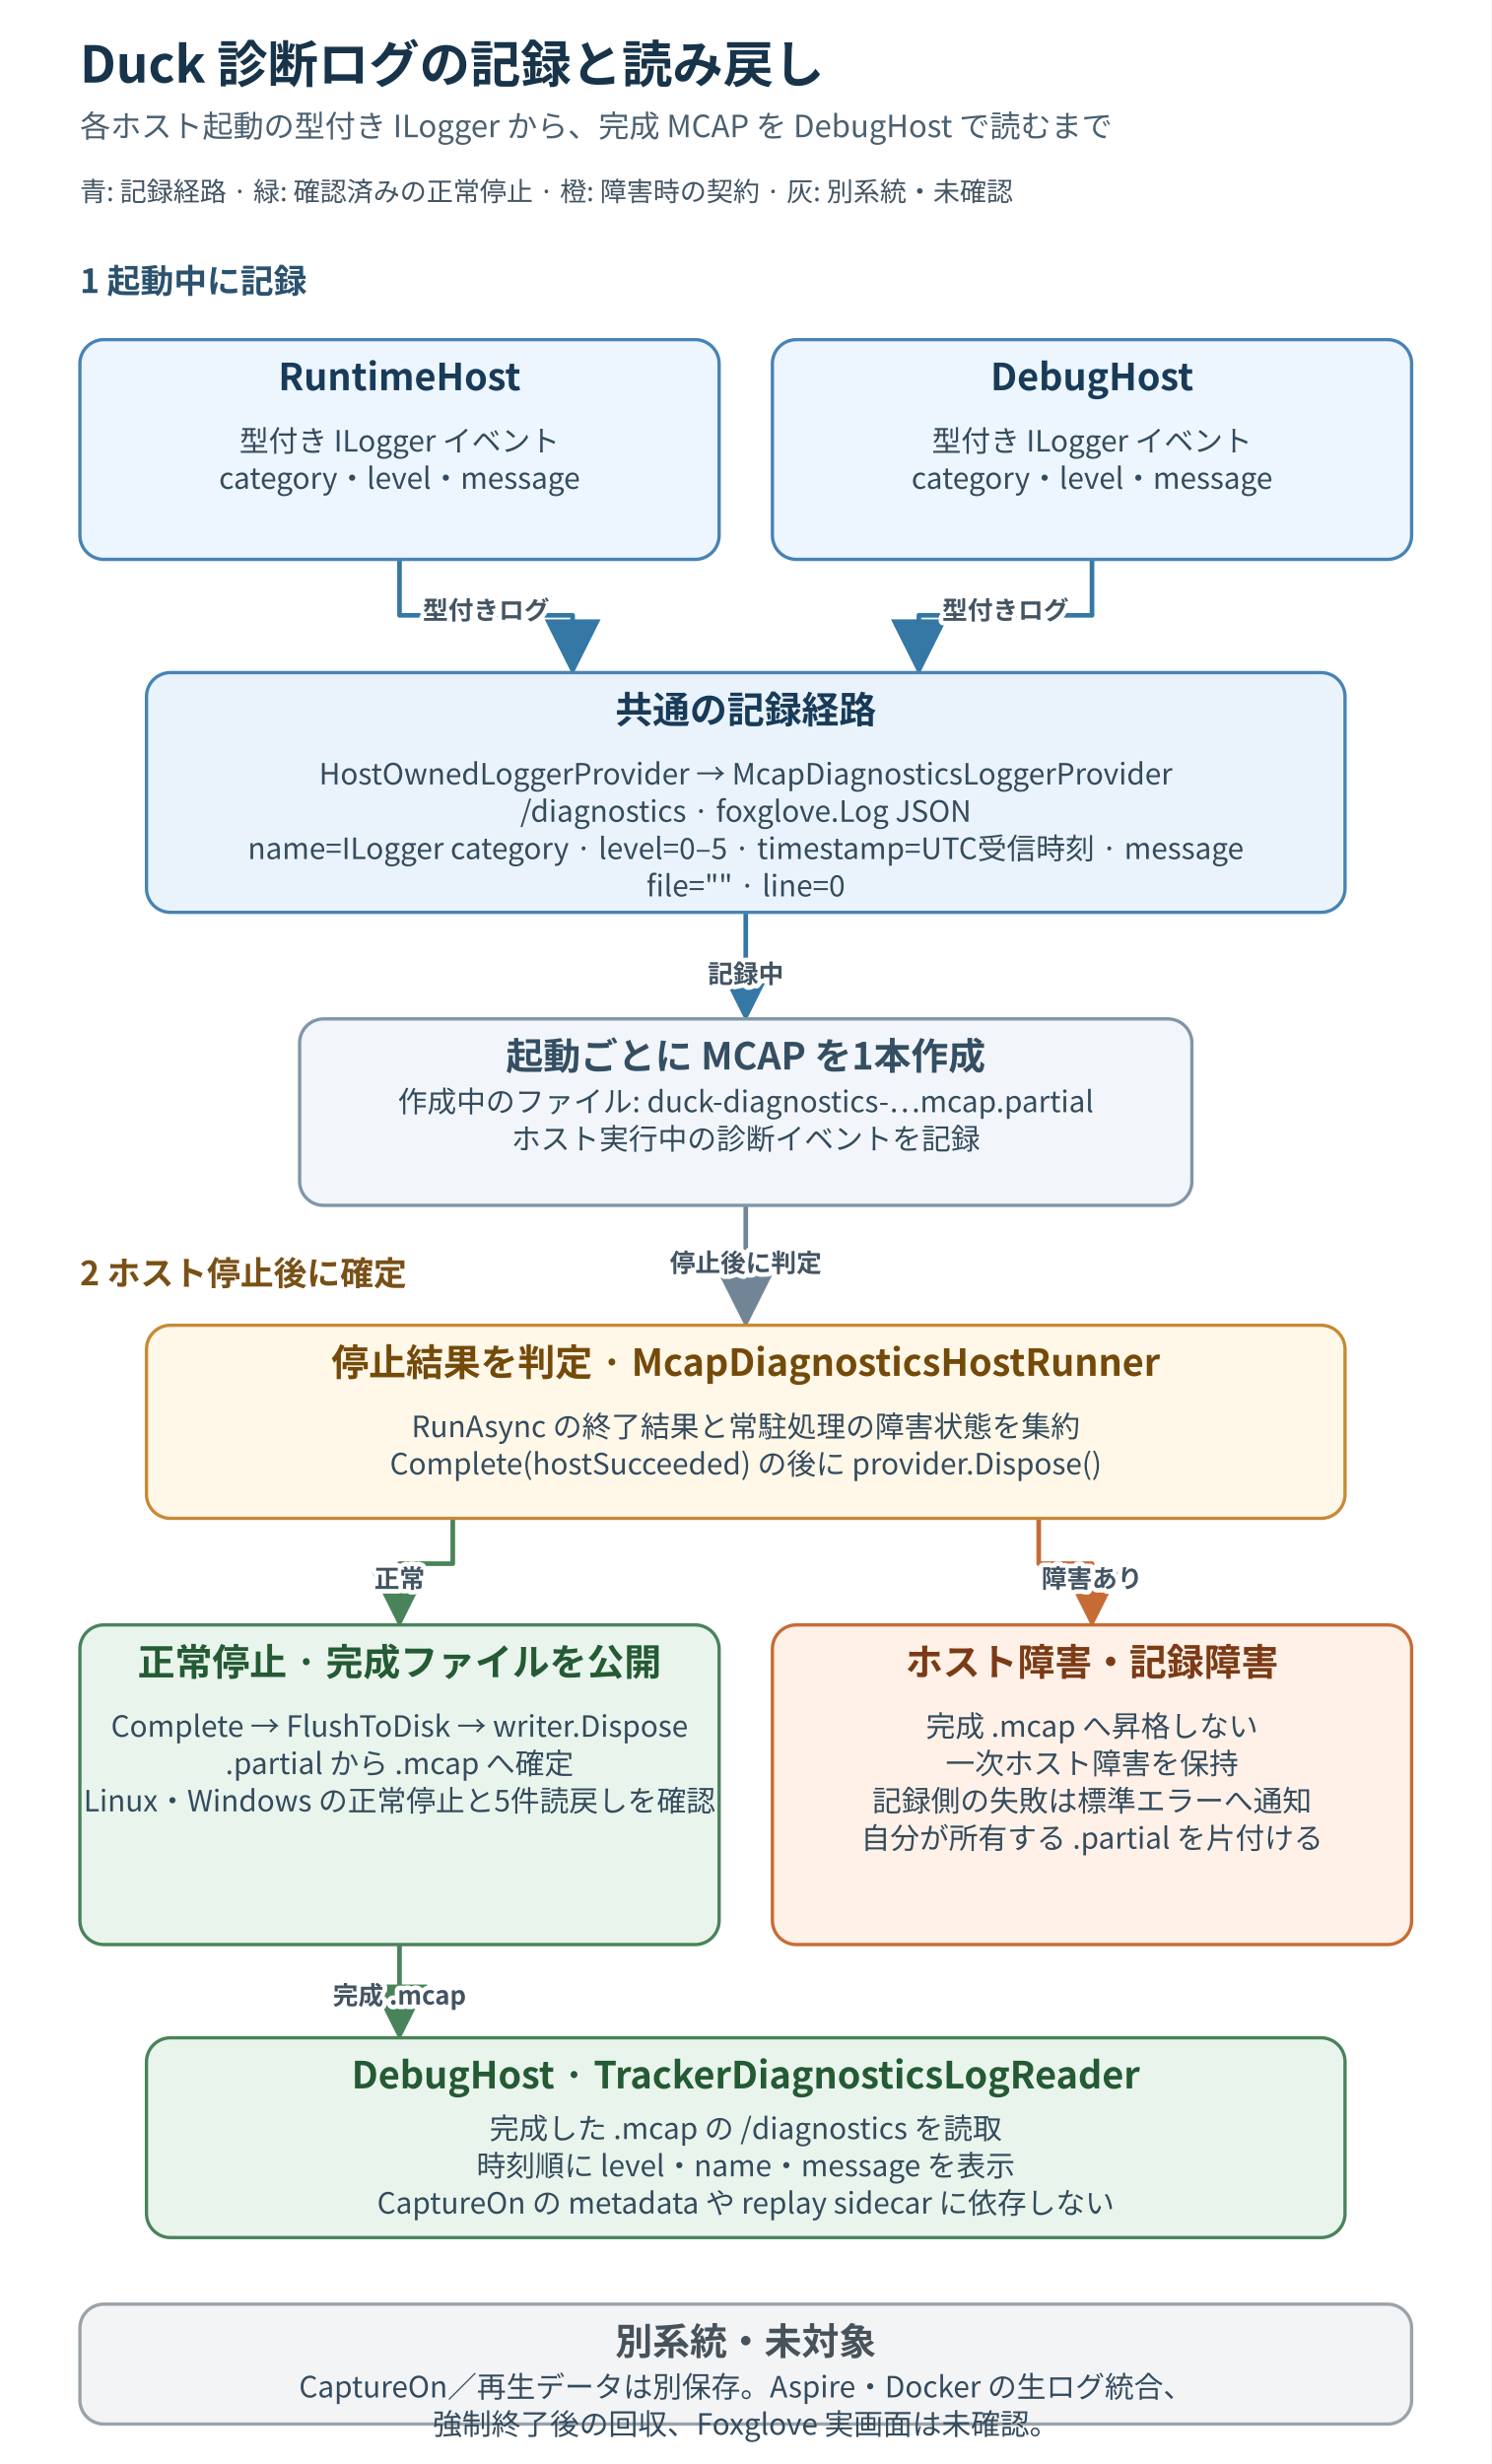
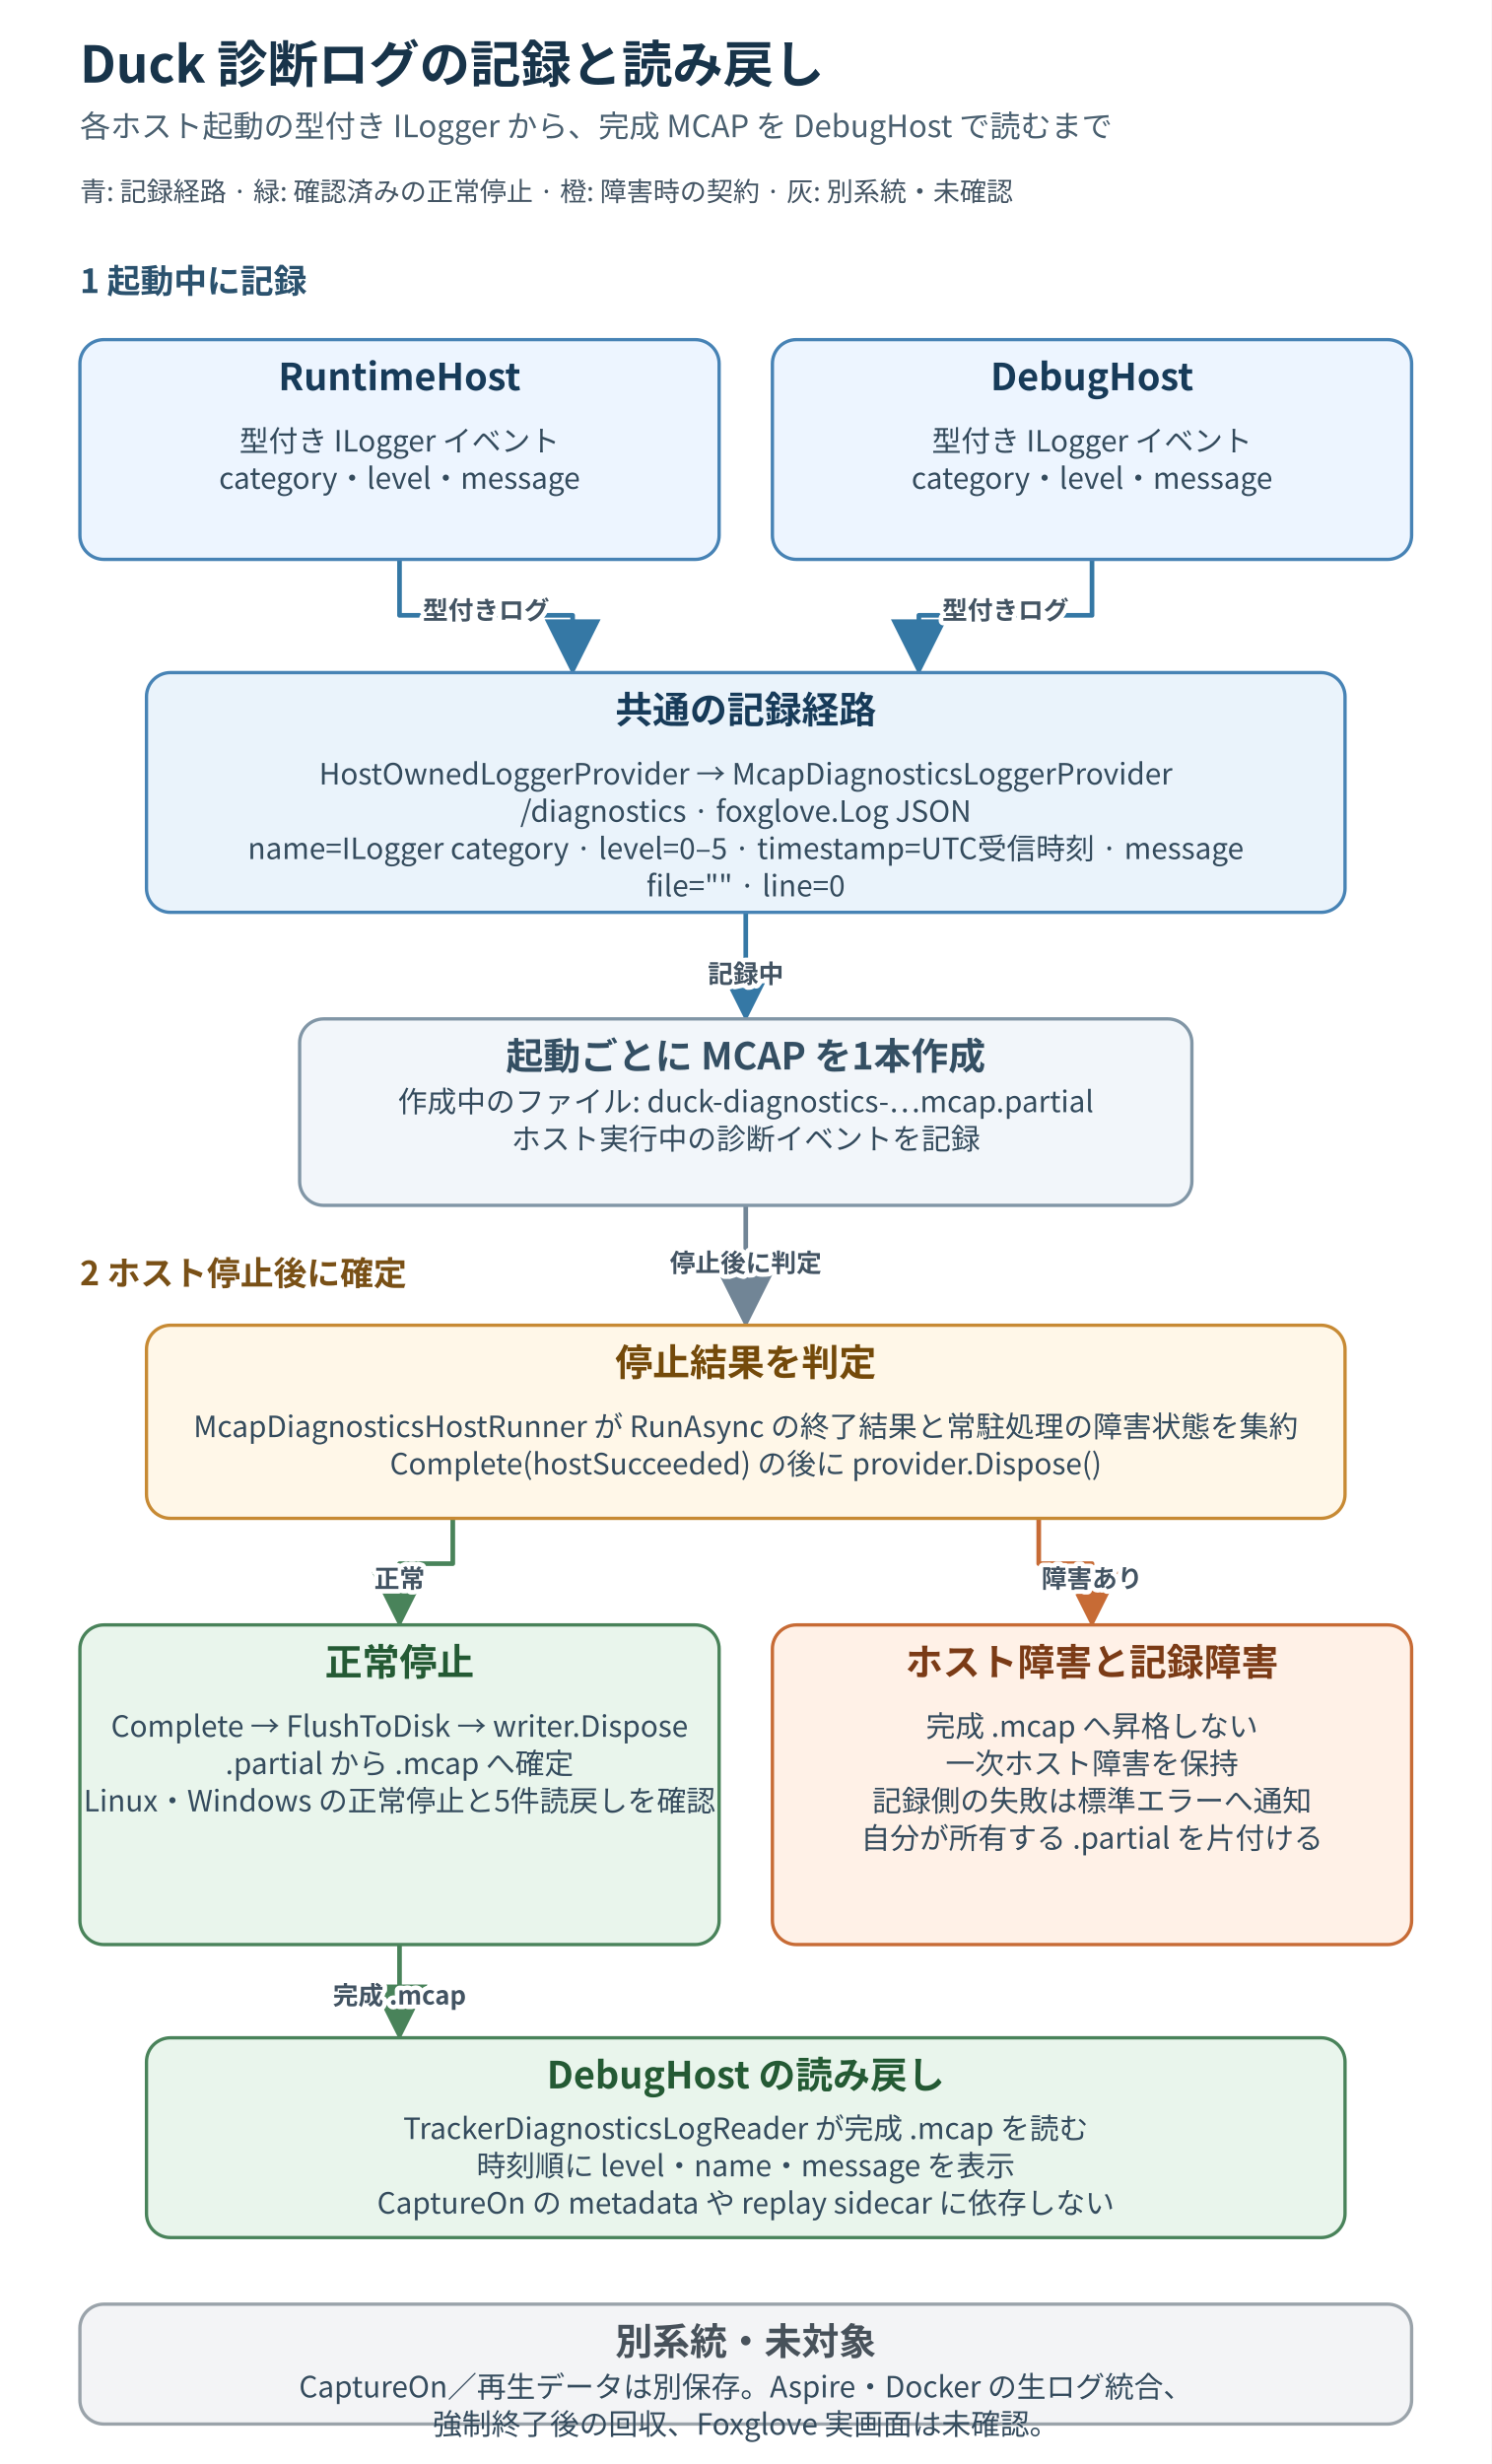
- <svg xmlns="http://www.w3.org/2000/svg" version="1.1" width="1120px" height="1850px" viewBox="0 0 1120 1850" content="&lt;mxfile host=&quot;app.diagrams.net&quot; compressed=&quot;false&quot; type=&quot;device&quot;&gt;&lt;diagram id=&quot;duck-diagnostics-mcap-flow&quot; name=&quot;診断ログの記録と読み戻し&quot;&gt;&lt;mxGraphModel page=&quot;1&quot; grid=&quot;0&quot; gridSize=&quot;10&quot; guides=&quot;1&quot; tooltips=&quot;1&quot; connect=&quot;1&quot; arrows=&quot;1&quot; fold=&quot;1&quot; pageScale=&quot;1&quot; pageWidth=&quot;1120&quot; pageHeight=&quot;1850&quot; math=&quot;0&quot; shadow=&quot;0&quot; background=&quot;#FFFFFF&quot;&gt;&lt;root&gt;&lt;mxCell id=&quot;0&quot; /&gt;&lt;mxCell id=&quot;1&quot; parent=&quot;0&quot; /&gt;&lt;mxCell id=&quot;runtime-host&quot; value=&quot;&amp;lt;b&amp;gt;RuntimeHost&amp;lt;/b&amp;gt;&amp;lt;br&amp;gt;型付き ILogger イベント&amp;lt;br&amp;gt;category・level・message&quot; style=&quot;rounded=1;arcSize=12;whiteSpace=wrap;html=1;align=center;verticalAlign=middle;fontFamily=Noto Sans CJK JP;fontSize=23;fontColor=#24374A;fillColor=#EDF5FF;strokeColor=#4783B5;strokeWidth=2;spacing=10;&quot; vertex=&quot;1&quot; parent=&quot;1&quot;&gt;&lt;mxGeometry x=&quot;60&quot; y=&quot;255&quot; width=&quot;480&quot; height=&quot;165&quot; as=&quot;geometry&quot; /&gt;&lt;/mxCell&gt;&lt;mxCell id=&quot;debug-host&quot; value=&quot;&amp;lt;b&amp;gt;DebugHost&amp;lt;/b&amp;gt;&amp;lt;br&amp;gt;型付き ILogger イベント&amp;lt;br&amp;gt;category・level・message&quot; style=&quot;rounded=1;arcSize=12;whiteSpace=wrap;html=1;align=center;verticalAlign=middle;fontFamily=Noto Sans CJK JP;fontSize=23;fontColor=#24374A;fillColor=#EDF5FF;strokeColor=#4783B5;strokeWidth=2;spacing=10;&quot; vertex=&quot;1&quot; parent=&quot;1&quot;&gt;&lt;mxGeometry x=&quot;580&quot; y=&quot;255&quot; width=&quot;480&quot; height=&quot;165&quot; as=&quot;geometry&quot; /&gt;&lt;/mxCell&gt;&lt;mxCell id=&quot;provider&quot; value=&quot;&amp;lt;b&amp;gt;共通の記録経路&amp;lt;/b&amp;gt;&amp;lt;br&amp;gt;HostOwnedLoggerProvider → McapDiagnosticsLoggerProvider&amp;lt;br&amp;gt;/diagnostics · foxglove.Log JSON&amp;lt;br&amp;gt;name=ILogger category  ·  level=0–5  ·  timestamp=UTC受信時刻  ·  message&amp;lt;br&amp;gt;file=&amp;amp;quot;&amp;amp;quot;  ·  line=0&quot; style=&quot;rounded=1;arcSize=12;whiteSpace=wrap;html=1;align=center;verticalAlign=middle;fontFamily=Noto Sans CJK JP;fontSize=23;fontColor=#24374A;fillColor=#EAF3FB;strokeColor=#4783B5;strokeWidth=2;spacing=10;&quot; vertex=&quot;1&quot; parent=&quot;1&quot;&gt;&lt;mxGeometry x=&quot;110&quot; y=&quot;505&quot; width=&quot;900&quot; height=&quot;180&quot; as=&quot;geometry&quot; /&gt;&lt;/mxCell&gt;&lt;mxCell id=&quot;partial&quot; value=&quot;&amp;lt;b&amp;gt;起動ごとに MCAP を1本作成&amp;lt;/b&amp;gt;&amp;lt;br&amp;gt;作成中のファイル: duck-diagnostics-…mcap.partial&amp;lt;br&amp;gt;ホスト実行中の診断イベントを記録&quot; style=&quot;rounded=1;arcSize=12;whiteSpace=wrap;html=1;align=center;verticalAlign=middle;fontFamily=Noto Sans CJK JP;fontSize=23;fontColor=#24374A;fillColor=#F2F6FA;strokeColor=#8196A6;strokeWidth=2;spacing=10;&quot; vertex=&quot;1&quot; parent=&quot;1&quot;&gt;&lt;mxGeometry x=&quot;225&quot; y=&quot;765&quot; width=&quot;670&quot; height=&quot;140&quot; as=&quot;geometry&quot; /&gt;&lt;/mxCell&gt;&lt;mxCell id=&quot;runner&quot; value=&quot;&amp;lt;b&amp;gt;停止結果を判定 · McapDiagnosticsHostRunner&amp;lt;/b&amp;gt;&amp;lt;br&amp;gt;RunAsync の終了結果と常駐処理の障害状態を集約&amp;lt;br&amp;gt;Complete(hostSucceeded) の後に provider.Dispose()&quot; style=&quot;rounded=1;arcSize=12;whiteSpace=wrap;html=1;align=center;verticalAlign=middle;fontFamily=Noto Sans CJK JP;fontSize=23;fontColor=#24374A;fillColor=#FFF7E8;strokeColor=#C78A34;strokeWidth=2;spacing=10;&quot; vertex=&quot;1&quot; parent=&quot;1&quot;&gt;&lt;mxGeometry x=&quot;110&quot; y=&quot;995&quot; width=&quot;900&quot; height=&quot;145&quot; as=&quot;geometry&quot; /&gt;&lt;/mxCell&gt;&lt;mxCell id=&quot;success&quot; value=&quot;&amp;lt;b&amp;gt;正常停止 · 完成ファイルを公開&amp;lt;/b&amp;gt;&amp;lt;br&amp;gt;Complete → FlushToDisk → writer.Dispose&amp;lt;br&amp;gt;.partial から .mcap へ確定&amp;lt;br&amp;gt;Linux・Windows の正常停止と5件読戻しを確認&quot; style=&quot;rounded=1;arcSize=12;whiteSpace=wrap;html=1;align=center;verticalAlign=middle;fontFamily=Noto Sans CJK JP;fontSize=23;fontColor=#24374A;fillColor=#E9F5EC;strokeColor=#49835A;strokeWidth=2;spacing=10;&quot; vertex=&quot;1&quot; parent=&quot;1&quot;&gt;&lt;mxGeometry x=&quot;60&quot; y=&quot;1220&quot; width=&quot;480&quot; height=&quot;240&quot; as=&quot;geometry&quot; /&gt;&lt;/mxCell&gt;&lt;mxCell id=&quot;failure&quot; value=&quot;&amp;lt;b&amp;gt;ホスト障害・記録障害&amp;lt;/b&amp;gt;&amp;lt;br&amp;gt;完成 .mcap へ昇格しない&amp;lt;br&amp;gt;一次ホスト障害を保持&amp;lt;br&amp;gt;記録側の失敗は標準エラーへ通知&amp;lt;br&amp;gt;自分が所有する .partial を片付ける&quot; style=&quot;rounded=1;arcSize=12;whiteSpace=wrap;html=1;align=center;verticalAlign=middle;fontFamily=Noto Sans CJK JP;fontSize=23;fontColor=#24374A;fillColor=#FFF1E7;strokeColor=#C76B35;strokeWidth=2;spacing=10;&quot; vertex=&quot;1&quot; parent=&quot;1&quot;&gt;&lt;mxGeometry x=&quot;580&quot; y=&quot;1220&quot; width=&quot;480&quot; height=&quot;240&quot; as=&quot;geometry&quot; /&gt;&lt;/mxCell&gt;&lt;mxCell id=&quot;reader&quot; value=&quot;&amp;lt;b&amp;gt;DebugHost · TrackerDiagnosticsLogReader&amp;lt;/b&amp;gt;&amp;lt;br&amp;gt;完成した .mcap の /diagnostics を読取&amp;lt;br&amp;gt;時刻順に level・name・message を表示&amp;lt;br&amp;gt;CaptureOn の metadata や replay sidecar に依存しない&quot; style=&quot;rounded=1;arcSize=12;whiteSpace=wrap;html=1;align=center;verticalAlign=middle;fontFamily=Noto Sans CJK JP;fontSize=23;fontColor=#24374A;fillColor=#E9F5EC;strokeColor=#49835A;strokeWidth=2;spacing=10;&quot; vertex=&quot;1&quot; parent=&quot;1&quot;&gt;&lt;mxGeometry x=&quot;110&quot; y=&quot;1530&quot; width=&quot;900&quot; height=&quot;150&quot; as=&quot;geometry&quot; /&gt;&lt;/mxCell&gt;&lt;mxCell id=&quot;scope-note&quot; value=&quot;&amp;lt;b&amp;gt;別系統・未対象&amp;lt;/b&amp;gt;&amp;lt;br&amp;gt;CaptureOn／再生データは別保存。Aspire・Docker の生ログ統合、&amp;lt;br&amp;gt;強制終了後の回収、Foxglove 実画面は未確認。&quot; style=&quot;rounded=1;arcSize=12;whiteSpace=wrap;html=1;align=center;verticalAlign=middle;fontFamily=Noto Sans CJK JP;fontSize=23;fontColor=#24374A;fillColor=#F3F4F6;strokeColor=#9AA3AA;strokeWidth=2;spacing=10;&quot; vertex=&quot;1&quot; parent=&quot;1&quot;&gt;&lt;mxGeometry x=&quot;60&quot; y=&quot;1730&quot; width=&quot;1000&quot; height=&quot;90&quot; as=&quot;geometry&quot; /&gt;&lt;/mxCell&gt;&lt;mxCell id=&quot;title&quot; value=&quot;Duck 診断ログの記録と読み戻し&quot; style=&quot;text;html=1;align=start;verticalAlign=middle;fontFamily=Noto Sans CJK JP;fontSize=38;fontColor=#18344A;fontStyle=1;&quot; vertex=&quot;1&quot; parent=&quot;1&quot;&gt;&lt;mxGeometry x=&quot;60&quot; y=&quot;24&quot; width=&quot;1000&quot; height=&quot;50&quot; as=&quot;geometry&quot; /&gt;&lt;/mxCell&gt;&lt;mxCell id=&quot;subtitle&quot; value=&quot;各ホスト起動の型付き ILogger から、完成 MCAP を DebugHost で読むまで&quot; style=&quot;text;html=1;align=start;verticalAlign=middle;fontFamily=Noto Sans CJK JP;fontSize=23;fontColor=#4A6070;fontStyle=0;&quot; vertex=&quot;1&quot; parent=&quot;1&quot;&gt;&lt;mxGeometry x=&quot;60&quot; y=&quot;80&quot; width=&quot;1000&quot; height=&quot;35&quot; as=&quot;geometry&quot; /&gt;&lt;/mxCell&gt;&lt;mxCell id=&quot;legend&quot; value=&quot;青: 記録経路  ·  緑: 確認済みの正常停止  ·  橙: 障害時の契約  ·  灰: 別系統・未確認&quot; style=&quot;text;html=1;align=start;verticalAlign=middle;fontFamily=Noto Sans CJK JP;fontSize=20;fontColor=#435463;fontStyle=0;&quot; vertex=&quot;1&quot; parent=&quot;1&quot;&gt;&lt;mxGeometry x=&quot;60&quot; y=&quot;131&quot; width=&quot;1000&quot; height=&quot;32&quot; as=&quot;geometry&quot; /&gt;&lt;/mxCell&gt;&lt;mxCell id=&quot;section-record&quot; value=&quot;1  起動中に記録&quot; style=&quot;text;html=1;align=start;verticalAlign=middle;fontFamily=Noto Sans CJK JP;fontSize=25;fontColor=#2B526E;fontStyle=1;&quot; vertex=&quot;1&quot; parent=&quot;1&quot;&gt;&lt;mxGeometry x=&quot;60&quot; y=&quot;195&quot; width=&quot;1000&quot; height=&quot;37&quot; as=&quot;geometry&quot; /&gt;&lt;/mxCell&gt;&lt;mxCell id=&quot;section-stop&quot; value=&quot;2  ホスト停止後に確定&quot; style=&quot;text;html=1;align=start;verticalAlign=middle;fontFamily=Noto Sans CJK JP;fontSize=25;fontColor=#795016;fontStyle=1;&quot; vertex=&quot;1&quot; parent=&quot;1&quot;&gt;&lt;mxGeometry x=&quot;60&quot; y=&quot;940&quot; width=&quot;1000&quot; height=&quot;37&quot; as=&quot;geometry&quot; /&gt;&lt;/mxCell&gt;&lt;mxCell id=&quot;runtime-to-provider&quot; value=&quot;型付きログ&quot; style=&quot;edgeStyle=orthogonalEdgeStyle;rounded=0;orthogonalLoop=1;jettySize=auto;html=1;endArrow=block;endFill=1;strokeWidth=3;strokeColor=#3578A5;fontFamily=Noto Sans CJK JP;fontSize=19;fontColor=#435463;labelBackgroundColor=#FFFFFF;&quot; edge=&quot;1&quot; parent=&quot;1&quot; source=&quot;runtime-host&quot; target=&quot;provider&quot;&gt;&lt;mxGeometry relative=&quot;1&quot; as=&quot;geometry&quot;&gt;&lt;mxPoint as=&quot;offset&quot; x=&quot;0&quot; y=&quot;-12&quot; /&gt;&lt;/mxGeometry&gt;&lt;/mxCell&gt;&lt;mxCell id=&quot;debug-to-provider&quot; value=&quot;型付きログ&quot; style=&quot;edgeStyle=orthogonalEdgeStyle;rounded=0;orthogonalLoop=1;jettySize=auto;html=1;endArrow=block;endFill=1;strokeWidth=3;strokeColor=#3578A5;fontFamily=Noto Sans CJK JP;fontSize=19;fontColor=#435463;labelBackgroundColor=#FFFFFF;&quot; edge=&quot;1&quot; parent=&quot;1&quot; source=&quot;debug-host&quot; target=&quot;provider&quot;&gt;&lt;mxGeometry relative=&quot;1&quot; as=&quot;geometry&quot;&gt;&lt;mxPoint as=&quot;offset&quot; x=&quot;0&quot; y=&quot;-12&quot; /&gt;&lt;/mxGeometry&gt;&lt;/mxCell&gt;&lt;mxCell id=&quot;provider-to-partial&quot; value=&quot;記録中&quot; style=&quot;edgeStyle=orthogonalEdgeStyle;rounded=0;orthogonalLoop=1;jettySize=auto;html=1;endArrow=block;endFill=1;strokeWidth=3;strokeColor=#3578A5;fontFamily=Noto Sans CJK JP;fontSize=19;fontColor=#435463;labelBackgroundColor=#FFFFFF;&quot; edge=&quot;1&quot; parent=&quot;1&quot; source=&quot;provider&quot; target=&quot;partial&quot;&gt;&lt;mxGeometry relative=&quot;1&quot; as=&quot;geometry&quot;&gt;&lt;mxPoint as=&quot;offset&quot; x=&quot;0&quot; y=&quot;-12&quot; /&gt;&lt;/mxGeometry&gt;&lt;/mxCell&gt;&lt;mxCell id=&quot;partial-to-runner&quot; value=&quot;ホスト停止後に判定&quot; style=&quot;edgeStyle=orthogonalEdgeStyle;rounded=0;orthogonalLoop=1;jettySize=auto;html=1;endArrow=block;endFill=1;strokeWidth=3;strokeColor=#718596;fontFamily=Noto Sans CJK JP;fontSize=19;fontColor=#435463;labelBackgroundColor=#FFFFFF;&quot; edge=&quot;1&quot; parent=&quot;1&quot; source=&quot;partial&quot; target=&quot;runner&quot;&gt;&lt;mxGeometry relative=&quot;1&quot; as=&quot;geometry&quot;&gt;&lt;mxPoint as=&quot;offset&quot; x=&quot;0&quot; y=&quot;-12&quot; /&gt;&lt;/mxGeometry&gt;&lt;/mxCell&gt;&lt;mxCell id=&quot;runner-to-success&quot; value=&quot;正常&quot; style=&quot;edgeStyle=orthogonalEdgeStyle;rounded=0;orthogonalLoop=1;jettySize=auto;html=1;endArrow=block;endFill=1;strokeWidth=3;strokeColor=#49835A;fontFamily=Noto Sans CJK JP;fontSize=19;fontColor=#435463;labelBackgroundColor=#FFFFFF;&quot; edge=&quot;1&quot; parent=&quot;1&quot; source=&quot;runner&quot; target=&quot;success&quot;&gt;&lt;mxGeometry relative=&quot;1&quot; as=&quot;geometry&quot;&gt;&lt;mxPoint as=&quot;offset&quot; x=&quot;0&quot; y=&quot;-12&quot; /&gt;&lt;/mxGeometry&gt;&lt;/mxCell&gt;&lt;mxCell id=&quot;runner-to-failure&quot; value=&quot;障害あり&quot; style=&quot;edgeStyle=orthogonalEdgeStyle;rounded=0;orthogonalLoop=1;jettySize=auto;html=1;endArrow=block;endFill=1;strokeWidth=3;strokeColor=#C76B35;fontFamily=Noto Sans CJK JP;fontSize=19;fontColor=#435463;labelBackgroundColor=#FFFFFF;&quot; edge=&quot;1&quot; parent=&quot;1&quot; source=&quot;runner&quot; target=&quot;failure&quot;&gt;&lt;mxGeometry relative=&quot;1&quot; as=&quot;geometry&quot;&gt;&lt;mxPoint as=&quot;offset&quot; x=&quot;0&quot; y=&quot;-12&quot; /&gt;&lt;/mxGeometry&gt;&lt;/mxCell&gt;&lt;mxCell id=&quot;success-to-reader&quot; value=&quot;完成 .mcap&quot; style=&quot;edgeStyle=orthogonalEdgeStyle;rounded=0;orthogonalLoop=1;jettySize=auto;html=1;endArrow=block;endFill=1;strokeWidth=3;strokeColor=#49835A;fontFamily=Noto Sans CJK JP;fontSize=19;fontColor=#435463;labelBackgroundColor=#FFFFFF;&quot; edge=&quot;1&quot; parent=&quot;1&quot; source=&quot;success&quot; target=&quot;reader&quot;&gt;&lt;mxGeometry relative=&quot;1&quot; as=&quot;geometry&quot;&gt;&lt;mxPoint as=&quot;offset&quot; x=&quot;0&quot; y=&quot;-12&quot; /&gt;&lt;/mxGeometry&gt;&lt;/mxCell&gt;&lt;/root&gt;&lt;/mxGraphModel&gt;&lt;/diagram&gt;&lt;/mxfile&gt;">
+ <svg xmlns="http://www.w3.org/2000/svg" version="1.1" width="1120px" height="1850px" viewBox="0 0 1120 1850" content="&lt;mxfile host=&quot;app.diagrams.net&quot; compressed=&quot;false&quot; type=&quot;device&quot;&gt;&lt;diagram id=&quot;duck-diagnostics-mcap-flow&quot; name=&quot;診断ログの記録と読み戻し&quot;&gt;&lt;mxGraphModel page=&quot;1&quot; grid=&quot;0&quot; gridSize=&quot;10&quot; guides=&quot;1&quot; tooltips=&quot;1&quot; connect=&quot;1&quot; arrows=&quot;1&quot; fold=&quot;1&quot; pageScale=&quot;1&quot; pageWidth=&quot;1120&quot; pageHeight=&quot;1850&quot; math=&quot;0&quot; shadow=&quot;0&quot; background=&quot;#FFFFFF&quot;&gt;&lt;root&gt;&lt;mxCell id=&quot;0&quot; /&gt;&lt;mxCell id=&quot;1&quot; parent=&quot;0&quot; /&gt;&lt;mxCell id=&quot;runtime-host&quot; value=&quot;&amp;lt;b&amp;gt;RuntimeHost&amp;lt;/b&amp;gt;&amp;lt;br&amp;gt;型付き ILogger イベント&amp;lt;br&amp;gt;category・level・message&quot; style=&quot;rounded=1;arcSize=12;whiteSpace=wrap;html=1;align=center;verticalAlign=middle;fontFamily=Noto Sans CJK JP;fontSize=23;fontColor=#24374A;fillColor=#EDF5FF;strokeColor=#4783B5;strokeWidth=2;spacing=10;&quot; vertex=&quot;1&quot; parent=&quot;1&quot;&gt;&lt;mxGeometry x=&quot;60&quot; y=&quot;255&quot; width=&quot;480&quot; height=&quot;165&quot; as=&quot;geometry&quot; /&gt;&lt;/mxCell&gt;&lt;mxCell id=&quot;debug-host&quot; value=&quot;&amp;lt;b&amp;gt;DebugHost&amp;lt;/b&amp;gt;&amp;lt;br&amp;gt;型付き ILogger イベント&amp;lt;br&amp;gt;category・level・message&quot; style=&quot;rounded=1;arcSize=12;whiteSpace=wrap;html=1;align=center;verticalAlign=middle;fontFamily=Noto Sans CJK JP;fontSize=23;fontColor=#24374A;fillColor=#EDF5FF;strokeColor=#4783B5;strokeWidth=2;spacing=10;&quot; vertex=&quot;1&quot; parent=&quot;1&quot;&gt;&lt;mxGeometry x=&quot;580&quot; y=&quot;255&quot; width=&quot;480&quot; height=&quot;165&quot; as=&quot;geometry&quot; /&gt;&lt;/mxCell&gt;&lt;mxCell id=&quot;provider&quot; value=&quot;&amp;lt;b&amp;gt;共通の記録経路&amp;lt;/b&amp;gt;&amp;lt;br&amp;gt;HostOwnedLoggerProvider → McapDiagnosticsLoggerProvider&amp;lt;br&amp;gt;/diagnostics · foxglove.Log JSON&amp;lt;br&amp;gt;name=ILogger category  ·  level=0–5  ·  timestamp=UTC受信時刻  ·  message&amp;lt;br&amp;gt;file=&amp;amp;quot;&amp;amp;quot;  ·  line=0&quot; style=&quot;rounded=1;arcSize=12;whiteSpace=wrap;html=1;align=center;verticalAlign=middle;fontFamily=Noto Sans CJK JP;fontSize=23;fontColor=#24374A;fillColor=#EAF3FB;strokeColor=#4783B5;strokeWidth=2;spacing=10;&quot; vertex=&quot;1&quot; parent=&quot;1&quot;&gt;&lt;mxGeometry x=&quot;110&quot; y=&quot;505&quot; width=&quot;900&quot; height=&quot;180&quot; as=&quot;geometry&quot; /&gt;&lt;/mxCell&gt;&lt;mxCell id=&quot;partial&quot; value=&quot;&amp;lt;b&amp;gt;起動ごとに MCAP を1本作成&amp;lt;/b&amp;gt;&amp;lt;br&amp;gt;作成中のファイル: duck-diagnostics-…mcap.partial&amp;lt;br&amp;gt;ホスト実行中の診断イベントを記録&quot; style=&quot;rounded=1;arcSize=12;whiteSpace=wrap;html=1;align=center;verticalAlign=middle;fontFamily=Noto Sans CJK JP;fontSize=23;fontColor=#24374A;fillColor=#F2F6FA;strokeColor=#8196A6;strokeWidth=2;spacing=10;&quot; vertex=&quot;1&quot; parent=&quot;1&quot;&gt;&lt;mxGeometry x=&quot;225&quot; y=&quot;765&quot; width=&quot;670&quot; height=&quot;140&quot; as=&quot;geometry&quot; /&gt;&lt;/mxCell&gt;&lt;mxCell id=&quot;runner&quot; value=&quot;&amp;lt;b&amp;gt;停止結果を判定&amp;lt;/b&amp;gt;&amp;lt;br&amp;gt;McapDiagnosticsHostRunner が RunAsync の終了結果と常駐処理の障害状態を集約&amp;lt;br&amp;gt;Complete(hostSucceeded) の後に provider.Dispose()&quot; style=&quot;rounded=1;arcSize=12;whiteSpace=wrap;html=1;align=center;verticalAlign=middle;fontFamily=Noto Sans CJK JP;fontSize=23;fontColor=#24374A;fillColor=#FFF7E8;strokeColor=#C78A34;strokeWidth=2;spacing=10;&quot; vertex=&quot;1&quot; parent=&quot;1&quot;&gt;&lt;mxGeometry x=&quot;110&quot; y=&quot;995&quot; width=&quot;900&quot; height=&quot;145&quot; as=&quot;geometry&quot; /&gt;&lt;/mxCell&gt;&lt;mxCell id=&quot;success&quot; value=&quot;&amp;lt;b&amp;gt;正常停止&amp;lt;/b&amp;gt;&amp;lt;br&amp;gt;Complete → FlushToDisk → writer.Dispose&amp;lt;br&amp;gt;.partial から .mcap へ確定&amp;lt;br&amp;gt;Linux・Windows の正常停止と5件読戻しを確認&quot; style=&quot;rounded=1;arcSize=12;whiteSpace=wrap;html=1;align=center;verticalAlign=middle;fontFamily=Noto Sans CJK JP;fontSize=23;fontColor=#24374A;fillColor=#E9F5EC;strokeColor=#49835A;strokeWidth=2;spacing=10;&quot; vertex=&quot;1&quot; parent=&quot;1&quot;&gt;&lt;mxGeometry x=&quot;60&quot; y=&quot;1220&quot; width=&quot;480&quot; height=&quot;240&quot; as=&quot;geometry&quot; /&gt;&lt;/mxCell&gt;&lt;mxCell id=&quot;failure&quot; value=&quot;&amp;lt;b&amp;gt;ホスト障害と記録障害&amp;lt;/b&amp;gt;&amp;lt;br&amp;gt;完成 .mcap へ昇格しない&amp;lt;br&amp;gt;一次ホスト障害を保持&amp;lt;br&amp;gt;記録側の失敗は標準エラーへ通知&amp;lt;br&amp;gt;自分が所有する .partial を片付ける&quot; style=&quot;rounded=1;arcSize=12;whiteSpace=wrap;html=1;align=center;verticalAlign=middle;fontFamily=Noto Sans CJK JP;fontSize=23;fontColor=#24374A;fillColor=#FFF1E7;strokeColor=#C76B35;strokeWidth=2;spacing=10;&quot; vertex=&quot;1&quot; parent=&quot;1&quot;&gt;&lt;mxGeometry x=&quot;580&quot; y=&quot;1220&quot; width=&quot;480&quot; height=&quot;240&quot; as=&quot;geometry&quot; /&gt;&lt;/mxCell&gt;&lt;mxCell id=&quot;reader&quot; value=&quot;&amp;lt;b&amp;gt;DebugHost の読み戻し&amp;lt;/b&amp;gt;&amp;lt;br&amp;gt;TrackerDiagnosticsLogReader が完成 .mcap を読む&amp;lt;br&amp;gt;時刻順に level・name・message を表示&amp;lt;br&amp;gt;CaptureOn の metadata や replay sidecar に依存しない&quot; style=&quot;rounded=1;arcSize=12;whiteSpace=wrap;html=1;align=center;verticalAlign=middle;fontFamily=Noto Sans CJK JP;fontSize=23;fontColor=#24374A;fillColor=#E9F5EC;strokeColor=#49835A;strokeWidth=2;spacing=10;&quot; vertex=&quot;1&quot; parent=&quot;1&quot;&gt;&lt;mxGeometry x=&quot;110&quot; y=&quot;1530&quot; width=&quot;900&quot; height=&quot;150&quot; as=&quot;geometry&quot; /&gt;&lt;/mxCell&gt;&lt;mxCell id=&quot;scope-note&quot; value=&quot;&amp;lt;b&amp;gt;別系統・未対象&amp;lt;/b&amp;gt;&amp;lt;br&amp;gt;CaptureOn／再生データは別保存。Aspire・Docker の生ログ統合、&amp;lt;br&amp;gt;強制終了後の回収、Foxglove 実画面は未確認。&quot; style=&quot;rounded=1;arcSize=12;whiteSpace=wrap;html=1;align=center;verticalAlign=middle;fontFamily=Noto Sans CJK JP;fontSize=23;fontColor=#24374A;fillColor=#F3F4F6;strokeColor=#9AA3AA;strokeWidth=2;spacing=10;&quot; vertex=&quot;1&quot; parent=&quot;1&quot;&gt;&lt;mxGeometry x=&quot;60&quot; y=&quot;1730&quot; width=&quot;1000&quot; height=&quot;90&quot; as=&quot;geometry&quot; /&gt;&lt;/mxCell&gt;&lt;mxCell id=&quot;title&quot; value=&quot;Duck 診断ログの記録と読み戻し&quot; style=&quot;text;html=1;align=start;verticalAlign=middle;fontFamily=Noto Sans CJK JP;fontSize=38;fontColor=#18344A;fontStyle=1;&quot; vertex=&quot;1&quot; parent=&quot;1&quot;&gt;&lt;mxGeometry x=&quot;60&quot; y=&quot;24&quot; width=&quot;1000&quot; height=&quot;50&quot; as=&quot;geometry&quot; /&gt;&lt;/mxCell&gt;&lt;mxCell id=&quot;subtitle&quot; value=&quot;各ホスト起動の型付き ILogger から、完成 MCAP を DebugHost で読むまで&quot; style=&quot;text;html=1;align=start;verticalAlign=middle;fontFamily=Noto Sans CJK JP;fontSize=23;fontColor=#4A6070;fontStyle=0;&quot; vertex=&quot;1&quot; parent=&quot;1&quot;&gt;&lt;mxGeometry x=&quot;60&quot; y=&quot;80&quot; width=&quot;1000&quot; height=&quot;35&quot; as=&quot;geometry&quot; /&gt;&lt;/mxCell&gt;&lt;mxCell id=&quot;legend&quot; value=&quot;青: 記録経路  ·  緑: 確認済みの正常停止  ·  橙: 障害時の契約  ·  灰: 別系統・未確認&quot; style=&quot;text;html=1;align=start;verticalAlign=middle;fontFamily=Noto Sans CJK JP;fontSize=20;fontColor=#435463;fontStyle=0;&quot; vertex=&quot;1&quot; parent=&quot;1&quot;&gt;&lt;mxGeometry x=&quot;60&quot; y=&quot;131&quot; width=&quot;1000&quot; height=&quot;32&quot; as=&quot;geometry&quot; /&gt;&lt;/mxCell&gt;&lt;mxCell id=&quot;section-record&quot; value=&quot;1  起動中に記録&quot; style=&quot;text;html=1;align=start;verticalAlign=middle;fontFamily=Noto Sans CJK JP;fontSize=25;fontColor=#2B526E;fontStyle=1;&quot; vertex=&quot;1&quot; parent=&quot;1&quot;&gt;&lt;mxGeometry x=&quot;60&quot; y=&quot;195&quot; width=&quot;1000&quot; height=&quot;37&quot; as=&quot;geometry&quot; /&gt;&lt;/mxCell&gt;&lt;mxCell id=&quot;section-stop&quot; value=&quot;2  ホスト停止後に確定&quot; style=&quot;text;html=1;align=start;verticalAlign=middle;fontFamily=Noto Sans CJK JP;fontSize=25;fontColor=#795016;fontStyle=1;&quot; vertex=&quot;1&quot; parent=&quot;1&quot;&gt;&lt;mxGeometry x=&quot;60&quot; y=&quot;940&quot; width=&quot;1000&quot; height=&quot;37&quot; as=&quot;geometry&quot; /&gt;&lt;/mxCell&gt;&lt;mxCell id=&quot;runtime-to-provider&quot; value=&quot;型付きログ&quot; style=&quot;edgeStyle=orthogonalEdgeStyle;rounded=0;orthogonalLoop=1;jettySize=auto;html=1;endArrow=block;endFill=1;strokeWidth=3;strokeColor=#3578A5;fontFamily=Noto Sans CJK JP;fontSize=19;fontColor=#435463;labelBackgroundColor=#FFFFFF;&quot; edge=&quot;1&quot; parent=&quot;1&quot; source=&quot;runtime-host&quot; target=&quot;provider&quot;&gt;&lt;mxGeometry relative=&quot;1&quot; as=&quot;geometry&quot;&gt;&lt;mxPoint as=&quot;offset&quot; x=&quot;0&quot; y=&quot;-12&quot; /&gt;&lt;/mxGeometry&gt;&lt;/mxCell&gt;&lt;mxCell id=&quot;debug-to-provider&quot; value=&quot;型付きログ&quot; style=&quot;edgeStyle=orthogonalEdgeStyle;rounded=0;orthogonalLoop=1;jettySize=auto;html=1;endArrow=block;endFill=1;strokeWidth=3;strokeColor=#3578A5;fontFamily=Noto Sans CJK JP;fontSize=19;fontColor=#435463;labelBackgroundColor=#FFFFFF;&quot; edge=&quot;1&quot; parent=&quot;1&quot; source=&quot;debug-host&quot; target=&quot;provider&quot;&gt;&lt;mxGeometry relative=&quot;1&quot; as=&quot;geometry&quot;&gt;&lt;mxPoint as=&quot;offset&quot; x=&quot;0&quot; y=&quot;-12&quot; /&gt;&lt;/mxGeometry&gt;&lt;/mxCell&gt;&lt;mxCell id=&quot;provider-to-partial&quot; value=&quot;記録中&quot; style=&quot;edgeStyle=orthogonalEdgeStyle;rounded=0;orthogonalLoop=1;jettySize=auto;html=1;endArrow=block;endFill=1;strokeWidth=3;strokeColor=#3578A5;fontFamily=Noto Sans CJK JP;fontSize=19;fontColor=#435463;labelBackgroundColor=#FFFFFF;&quot; edge=&quot;1&quot; parent=&quot;1&quot; source=&quot;provider&quot; target=&quot;partial&quot;&gt;&lt;mxGeometry relative=&quot;1&quot; as=&quot;geometry&quot;&gt;&lt;mxPoint as=&quot;offset&quot; x=&quot;0&quot; y=&quot;-12&quot; /&gt;&lt;/mxGeometry&gt;&lt;/mxCell&gt;&lt;mxCell id=&quot;partial-to-runner&quot; value=&quot;ホスト停止後に判定&quot; style=&quot;edgeStyle=orthogonalEdgeStyle;rounded=0;orthogonalLoop=1;jettySize=auto;html=1;endArrow=block;endFill=1;strokeWidth=3;strokeColor=#718596;fontFamily=Noto Sans CJK JP;fontSize=19;fontColor=#435463;labelBackgroundColor=#FFFFFF;&quot; edge=&quot;1&quot; parent=&quot;1&quot; source=&quot;partial&quot; target=&quot;runner&quot;&gt;&lt;mxGeometry relative=&quot;1&quot; as=&quot;geometry&quot;&gt;&lt;mxPoint as=&quot;offset&quot; x=&quot;0&quot; y=&quot;-12&quot; /&gt;&lt;/mxGeometry&gt;&lt;/mxCell&gt;&lt;mxCell id=&quot;runner-to-success&quot; value=&quot;正常&quot; style=&quot;edgeStyle=orthogonalEdgeStyle;rounded=0;orthogonalLoop=1;jettySize=auto;html=1;endArrow=block;endFill=1;strokeWidth=3;strokeColor=#49835A;fontFamily=Noto Sans CJK JP;fontSize=19;fontColor=#435463;labelBackgroundColor=#FFFFFF;&quot; edge=&quot;1&quot; parent=&quot;1&quot; source=&quot;runner&quot; target=&quot;success&quot;&gt;&lt;mxGeometry relative=&quot;1&quot; as=&quot;geometry&quot;&gt;&lt;mxPoint as=&quot;offset&quot; x=&quot;0&quot; y=&quot;-12&quot; /&gt;&lt;/mxGeometry&gt;&lt;/mxCell&gt;&lt;mxCell id=&quot;runner-to-failure&quot; value=&quot;障害あり&quot; style=&quot;edgeStyle=orthogonalEdgeStyle;rounded=0;orthogonalLoop=1;jettySize=auto;html=1;endArrow=block;endFill=1;strokeWidth=3;strokeColor=#C76B35;fontFamily=Noto Sans CJK JP;fontSize=19;fontColor=#435463;labelBackgroundColor=#FFFFFF;&quot; edge=&quot;1&quot; parent=&quot;1&quot; source=&quot;runner&quot; target=&quot;failure&quot;&gt;&lt;mxGeometry relative=&quot;1&quot; as=&quot;geometry&quot;&gt;&lt;mxPoint as=&quot;offset&quot; x=&quot;0&quot; y=&quot;-12&quot; /&gt;&lt;/mxGeometry&gt;&lt;/mxCell&gt;&lt;mxCell id=&quot;success-to-reader&quot; value=&quot;完成 .mcap&quot; style=&quot;edgeStyle=orthogonalEdgeStyle;rounded=0;orthogonalLoop=1;jettySize=auto;html=1;endArrow=block;endFill=1;strokeWidth=3;strokeColor=#49835A;fontFamily=Noto Sans CJK JP;fontSize=19;fontColor=#435463;labelBackgroundColor=#FFFFFF;&quot; edge=&quot;1&quot; parent=&quot;1&quot; source=&quot;success&quot; target=&quot;reader&quot;&gt;&lt;mxGeometry relative=&quot;1&quot; as=&quot;geometry&quot;&gt;&lt;mxPoint as=&quot;offset&quot; x=&quot;0&quot; y=&quot;-12&quot; /&gt;&lt;/mxGeometry&gt;&lt;/mxCell&gt;&lt;/root&gt;&lt;/mxGraphModel&gt;&lt;/diagram&gt;&lt;/mxfile&gt;">
  <defs>
    <marker id="arrow-blue" markerWidth="12" markerHeight="12" refX="10" refY="6" orient="auto" markerUnits="strokeWidth">
      <path d="M 0 0 L 12 6 L 0 12 z" fill="#3578A5" />
    </marker>
    <marker id="arrow-green" markerWidth="12" markerHeight="12" refX="10" refY="6" orient="auto" markerUnits="strokeWidth">
      <path d="M 0 0 L 12 6 L 0 12 z" fill="#49835A" />
    </marker>
    <marker id="arrow-orange" markerWidth="12" markerHeight="12" refX="10" refY="6" orient="auto" markerUnits="strokeWidth">
      <path d="M 0 0 L 12 6 L 0 12 z" fill="#C76B35" />
    </marker>
    <marker id="arrow-gray" markerWidth="12" markerHeight="12" refX="10" refY="6" orient="auto" markerUnits="strokeWidth">
      <path d="M 0 0 L 12 6 L 0 12 z" fill="#718596" />
    </marker>
    <style>text{font-family:'Noto Sans CJK JP','Noto Sans JP','Yu Gothic',sans-serif} .edge-label{font-size:19px;font-weight:600;fill:#435463;text-anchor:middle;paint-order:stroke;stroke:#fff;stroke-width:7px;stroke-linejoin:round} .node-title{font-size:28px;font-weight:700;text-anchor:middle} .node-body{font-size:22px;fill:#344B5D;text-anchor:middle}</style>
  </defs>
  <rect x="0" y="0" width="100%" height="100%" fill="#FFFFFF" />
  <text data-cell-id="title" x="60" y="62" font-size="38px" font-weight="700" fill="#18344A" text-anchor="start">Duck 診断ログの記録と読み戻し</text>
  <text data-cell-id="subtitle" x="60" y="103" font-size="23px" font-weight="400" fill="#4A6070" text-anchor="start">各ホスト起動の型付き ILogger から、完成 MCAP を DebugHost で読むまで</text>
  <text data-cell-id="legend" x="60" y="151" font-size="20px" font-weight="500" fill="#435463" text-anchor="start">青: 記録経路  ·  緑: 確認済みの正常停止  ·  橙: 障害時の契約  ·  灰: 別系統・未確認</text>
  <text data-cell-id="section-record" x="60" y="220" font-size="25px" font-weight="700" fill="#2B526E" text-anchor="start">1  起動中に記録</text>
  <text data-cell-id="section-stop" x="60" y="965" font-size="25px" font-weight="700" fill="#795016" text-anchor="start">2  ホスト停止後に確定</text>
  <path data-cell-id="runtime-to-provider" d="M 300 420 L 300 462 L 430 462 L 430 500" fill="none" stroke="#3578A5" stroke-width="3.5" stroke-linecap="round" stroke-linejoin="round" marker-end="url(#arrow-blue)" />
  <path data-cell-id="debug-to-provider" d="M 820 420 L 820 462 L 690 462 L 690 500" fill="none" stroke="#3578A5" stroke-width="3.5" stroke-linecap="round" stroke-linejoin="round" marker-end="url(#arrow-blue)" />
  <path data-cell-id="provider-to-partial" d="M 560 685 L 560 760" fill="none" stroke="#3578A5" stroke-width="3.5" stroke-linecap="round" stroke-linejoin="round" marker-end="url(#arrow-blue)" />
  <path data-cell-id="partial-to-runner" d="M 560 905 L 560 990" fill="none" stroke="#718596" stroke-width="3.5" stroke-linecap="round" stroke-linejoin="round" marker-end="url(#arrow-gray)" />
  <path data-cell-id="runner-to-success" d="M 340 1140 L 340 1174 L 300 1174 L 300 1215" fill="none" stroke="#49835A" stroke-width="3.5" stroke-linecap="round" stroke-linejoin="round" marker-end="url(#arrow-green)" />
  <path data-cell-id="runner-to-failure" d="M 780 1140 L 780 1174 L 820 1174 L 820 1215" fill="none" stroke="#C76B35" stroke-width="3.5" stroke-linecap="round" stroke-linejoin="round" marker-end="url(#arrow-orange)" />
  <path data-cell-id="success-to-reader" d="M 300 1460 L 300 1525" fill="none" stroke="#49835A" stroke-width="3.5" stroke-linecap="round" stroke-linejoin="round" marker-end="url(#arrow-green)" />
  <text class="edge-label" x="365" y="465">型付きログ</text>
  <text class="edge-label" x="755" y="465">型付きログ</text>
  <text class="edge-label" x="560" y="738">記録中</text>
  <text class="edge-label" x="560" y="955">停止後に判定</text>
  <text class="edge-label" x="300" y="1192">正常</text>
  <text class="edge-label" x="820" y="1192">障害あり</text>
  <text class="edge-label" x="300" y="1505">完成 .mcap</text>
  <g data-cell-id="runtime-host">
    <rect x="60" y="255" width="480" height="165" rx="18" fill="#EDF5FF" stroke="#4783B5" stroke-width="2.5" />
    <text class="node-title" x="300.0" y="293" fill="#173B59">RuntimeHost</text>
    <text class="node-body" x="300.0" y="339" font-size="23px">型付き ILogger イベント</text>
    <text class="node-body" x="300.0" y="367" font-size="23px">category・level・message</text>
  </g>
  <g data-cell-id="debug-host">
    <rect x="580" y="255" width="480" height="165" rx="18" fill="#EDF5FF" stroke="#4783B5" stroke-width="2.5" />
    <text class="node-title" x="820.0" y="293" fill="#173B59">DebugHost</text>
    <text class="node-body" x="820.0" y="339" font-size="23px">型付き ILogger イベント</text>
    <text class="node-body" x="820.0" y="367" font-size="23px">category・level・message</text>
  </g>
  <g data-cell-id="provider">
    <rect x="110" y="505" width="900" height="180" rx="18" fill="#EAF3FB" stroke="#4783B5" stroke-width="2.5" />
    <text class="node-title" x="560.0" y="543" fill="#173B59">共通の記録経路</text>
    <text class="node-body" x="560.0" y="589" font-size="22px">HostOwnedLoggerProvider → McapDiagnosticsLoggerProvider</text>
    <text class="node-body" x="560.0" y="617" font-size="23px">/diagnostics · foxglove.Log JSON</text>
    <text class="node-body" x="560.0" y="645" font-size="21px">name=ILogger category  ·  level=0–5  ·  timestamp=UTC受信時刻  ·  message</text>
    <text class="node-body" x="560.0" y="673" font-size="23px">file=""  ·  line=0</text>
  </g>
  <g data-cell-id="partial">
    <rect x="225" y="765" width="670" height="140" rx="18" fill="#F2F6FA" stroke="#8196A6" stroke-width="2.5" />
    <text class="node-title" x="560.0" y="803" fill="#344F63">起動ごとに MCAP を1本作成</text>
    <text class="node-body" x="560.0" y="835" font-size="23px">作成中のファイル: duck-diagnostics-…mcap.partial</text>
    <text class="node-body" x="560.0" y="863" font-size="23px">ホスト実行中の診断イベントを記録</text>
  </g>
  <g data-cell-id="runner">
    <rect x="110" y="995" width="900" height="145" rx="18" fill="#FFF7E8" stroke="#C78A34" stroke-width="2.5" />
-     <text class="node-title" x="560.0" y="1033" fill="#744A0A">停止結果を判定 · McapDiagnosticsHostRunner</text>
-     <text class="node-body" x="560.0" y="1079" font-size="23px">RunAsync の終了結果と常駐処理の障害状態を集約</text>
+     <text class="node-title" x="560.0" y="1033" fill="#744A0A">停止結果を判定</text>
+     <text class="node-body" x="560.0" y="1079" font-size="23px">McapDiagnosticsHostRunner が RunAsync の終了結果と常駐処理の障害状態を集約</text>
    <text class="node-body" x="560.0" y="1107" font-size="22px">Complete(hostSucceeded) の後に provider.Dispose()</text>
  </g>
  <g data-cell-id="success">
    <rect x="60" y="1220" width="480" height="240" rx="18" fill="#E9F5EC" stroke="#49835A" stroke-width="2.5" />
-     <text class="node-title" x="300.0" y="1258" fill="#245A34">正常停止 · 完成ファイルを公開</text>
+     <text class="node-title" x="300.0" y="1258" fill="#245A34">正常停止</text>
    <text class="node-body" x="300.0" y="1304" font-size="23px">Complete → FlushToDisk → writer.Dispose</text>
    <text class="node-body" x="300.0" y="1332" font-size="23px">.partial から .mcap へ確定</text>
    <text class="node-body" x="300.0" y="1360" font-size="23px">Linux・Windows の正常停止と5件読戻しを確認</text>
  </g>
  <g data-cell-id="failure">
    <rect x="580" y="1220" width="480" height="240" rx="18" fill="#FFF1E7" stroke="#C76B35" stroke-width="2.5" />
-     <text class="node-title" x="820.0" y="1258" fill="#7B3B16">ホスト障害・記録障害</text>
+     <text class="node-title" x="820.0" y="1258" fill="#7B3B16">ホスト障害と記録障害</text>
    <text class="node-body" x="820.0" y="1304" font-size="23px">完成 .mcap へ昇格しない</text>
    <text class="node-body" x="820.0" y="1332" font-size="23px">一次ホスト障害を保持</text>
    <text class="node-body" x="820.0" y="1360" font-size="23px">記録側の失敗は標準エラーへ通知</text>
    <text class="node-body" x="820.0" y="1388" font-size="23px">自分が所有する .partial を片付ける</text>
  </g>
  <g data-cell-id="reader">
    <rect x="110" y="1530" width="900" height="150" rx="18" fill="#E9F5EC" stroke="#49835A" stroke-width="2.5" />
-     <text class="node-title" x="560.0" y="1568" fill="#245A34">DebugHost · TrackerDiagnosticsLogReader</text>
-     <text class="node-body" x="560.0" y="1606" font-size="23px">完成した .mcap の /diagnostics を読取</text>
+     <text class="node-title" x="560.0" y="1568" fill="#245A34">DebugHost の読み戻し</text>
+     <text class="node-body" x="560.0" y="1606" font-size="23px">TrackerDiagnosticsLogReader が完成 .mcap を読む</text>
    <text class="node-body" x="560.0" y="1634" font-size="23px">時刻順に level・name・message を表示</text>
    <text class="node-body" x="560.0" y="1662" font-size="22px">CaptureOn の metadata や replay sidecar に依存しない</text>
  </g>
  <g data-cell-id="scope-note">
    <rect x="60" y="1730" width="1000" height="90" rx="18" fill="#F3F4F6" stroke="#9AA3AA" stroke-width="2.5" />
    <text class="node-title" x="560.0" y="1768" fill="#48525B">別系統・未対象</text>
    <text class="node-body" x="560.0" y="1800" font-size="23px">CaptureOn／再生データは別保存。Aspire・Docker の生ログ統合、</text>
    <text class="node-body" x="560.0" y="1828" font-size="23px">強制終了後の回収、Foxglove 実画面は未確認。</text>
  </g>
</svg>
